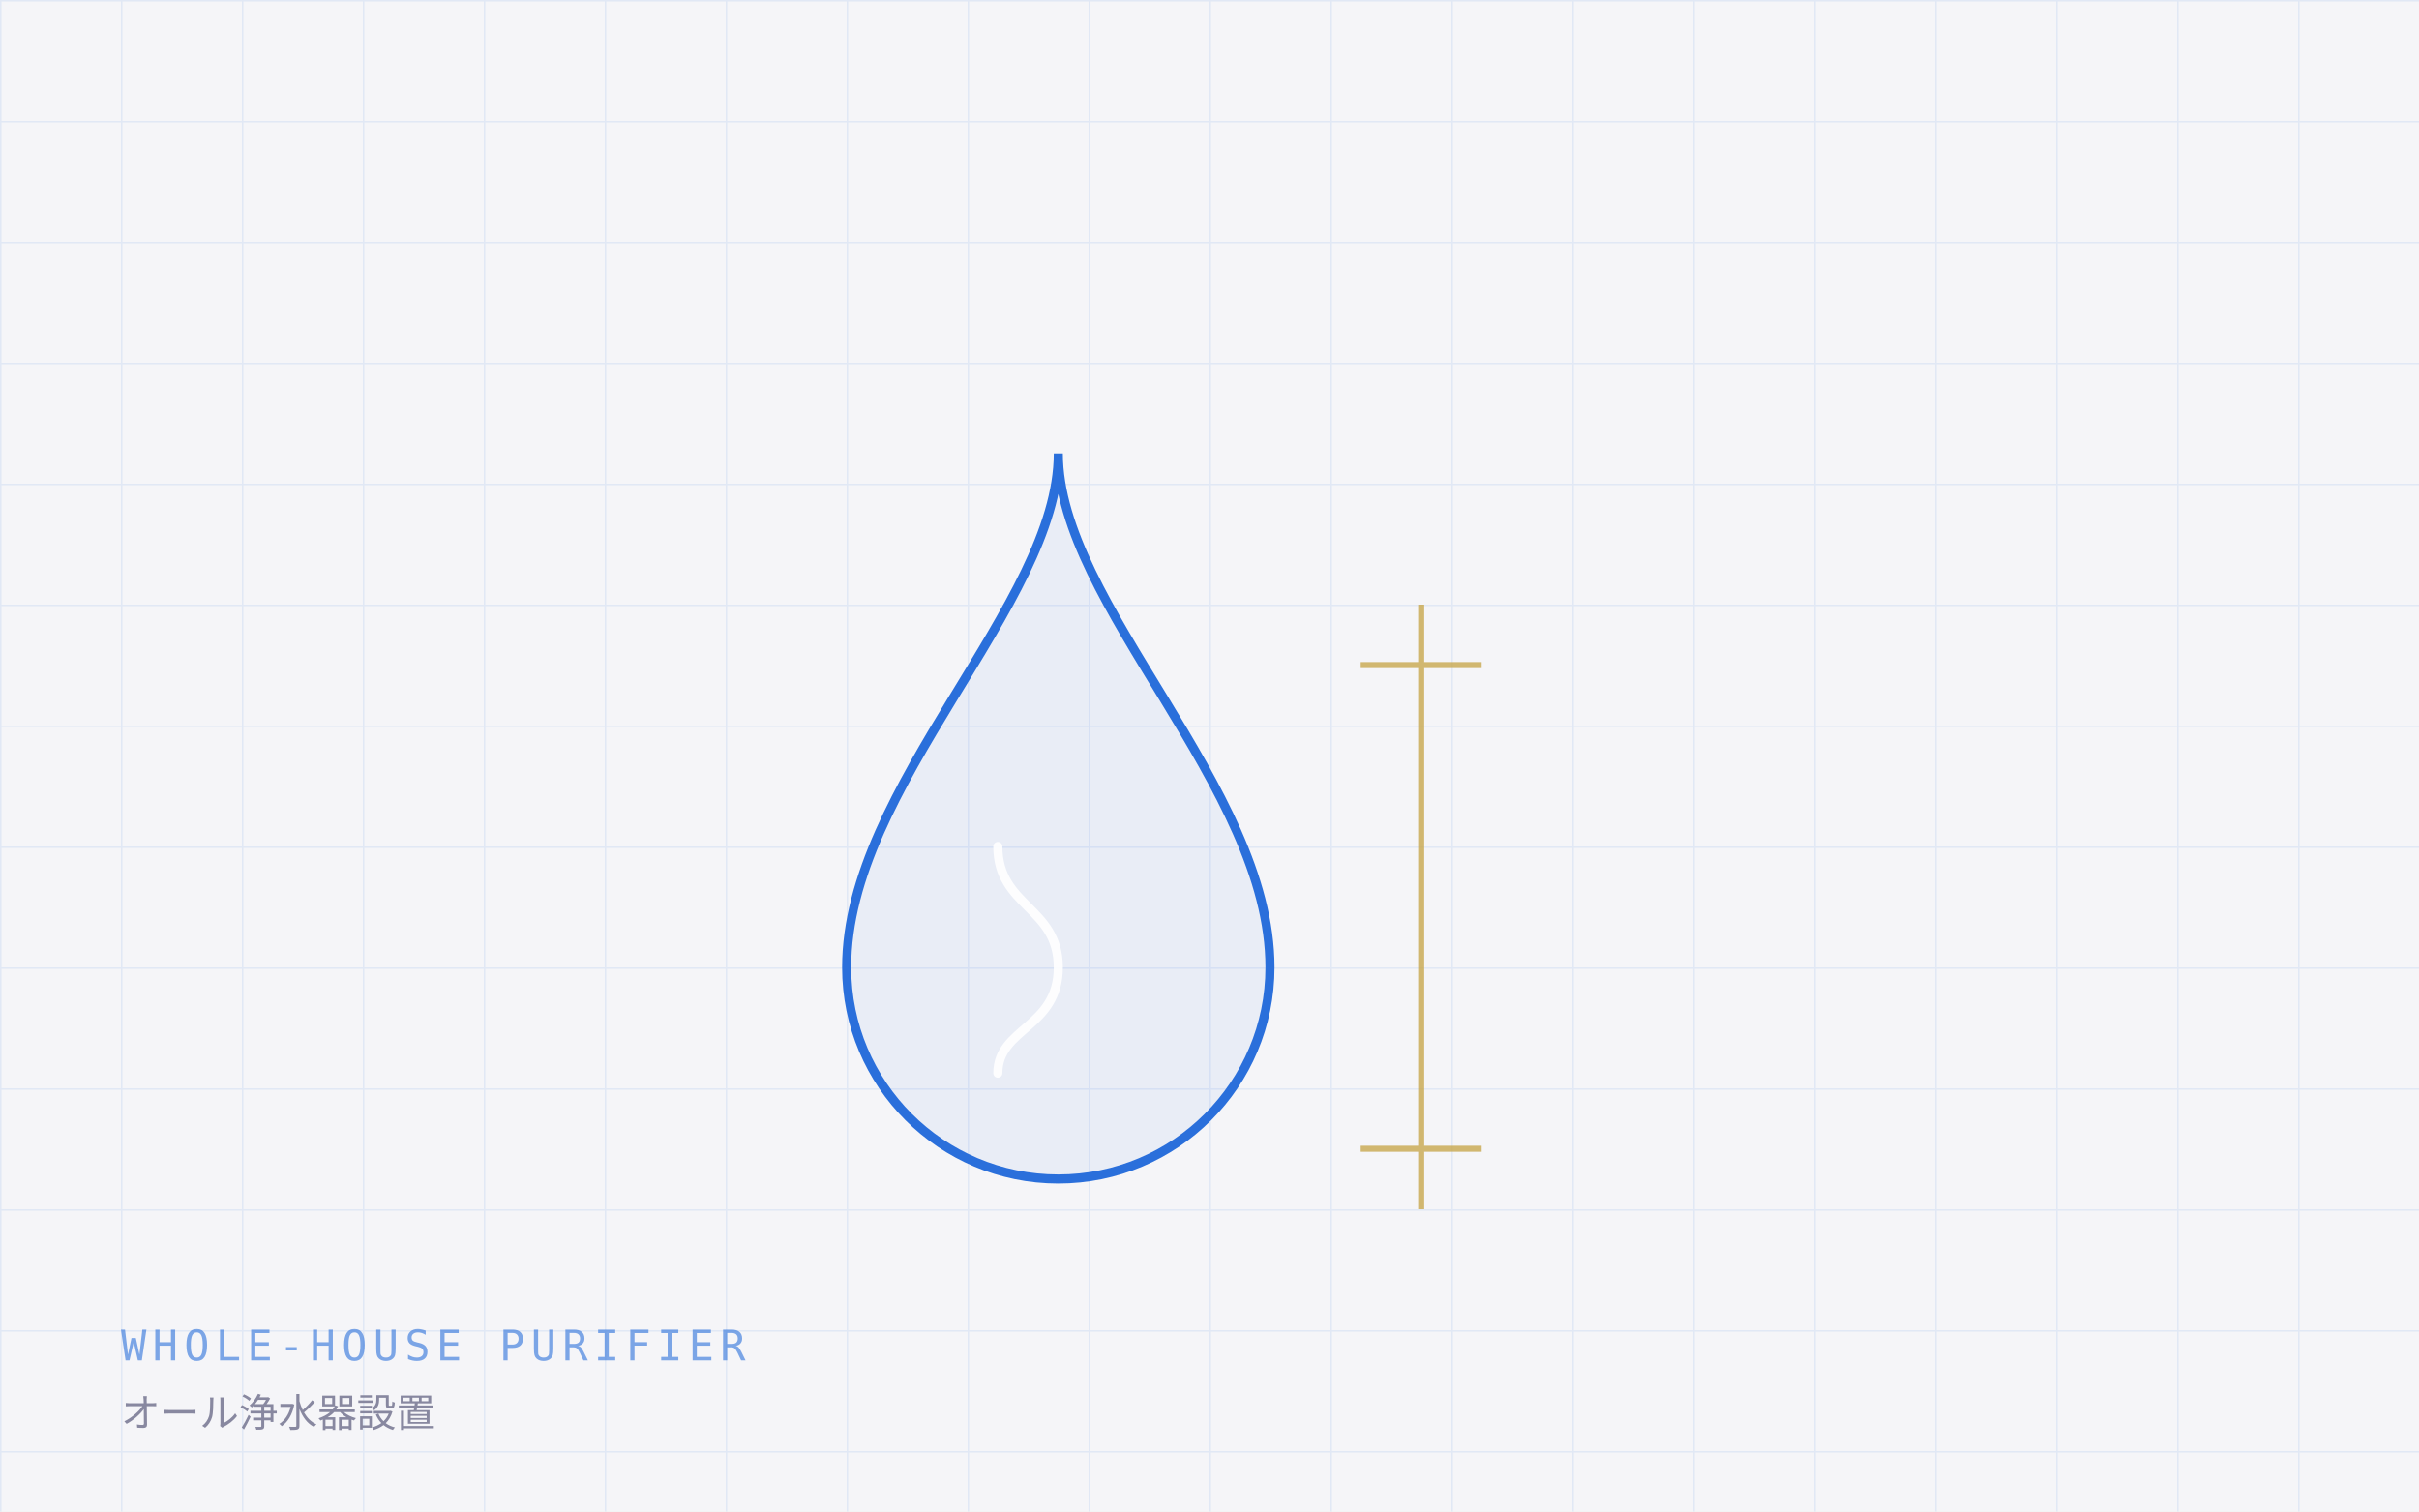
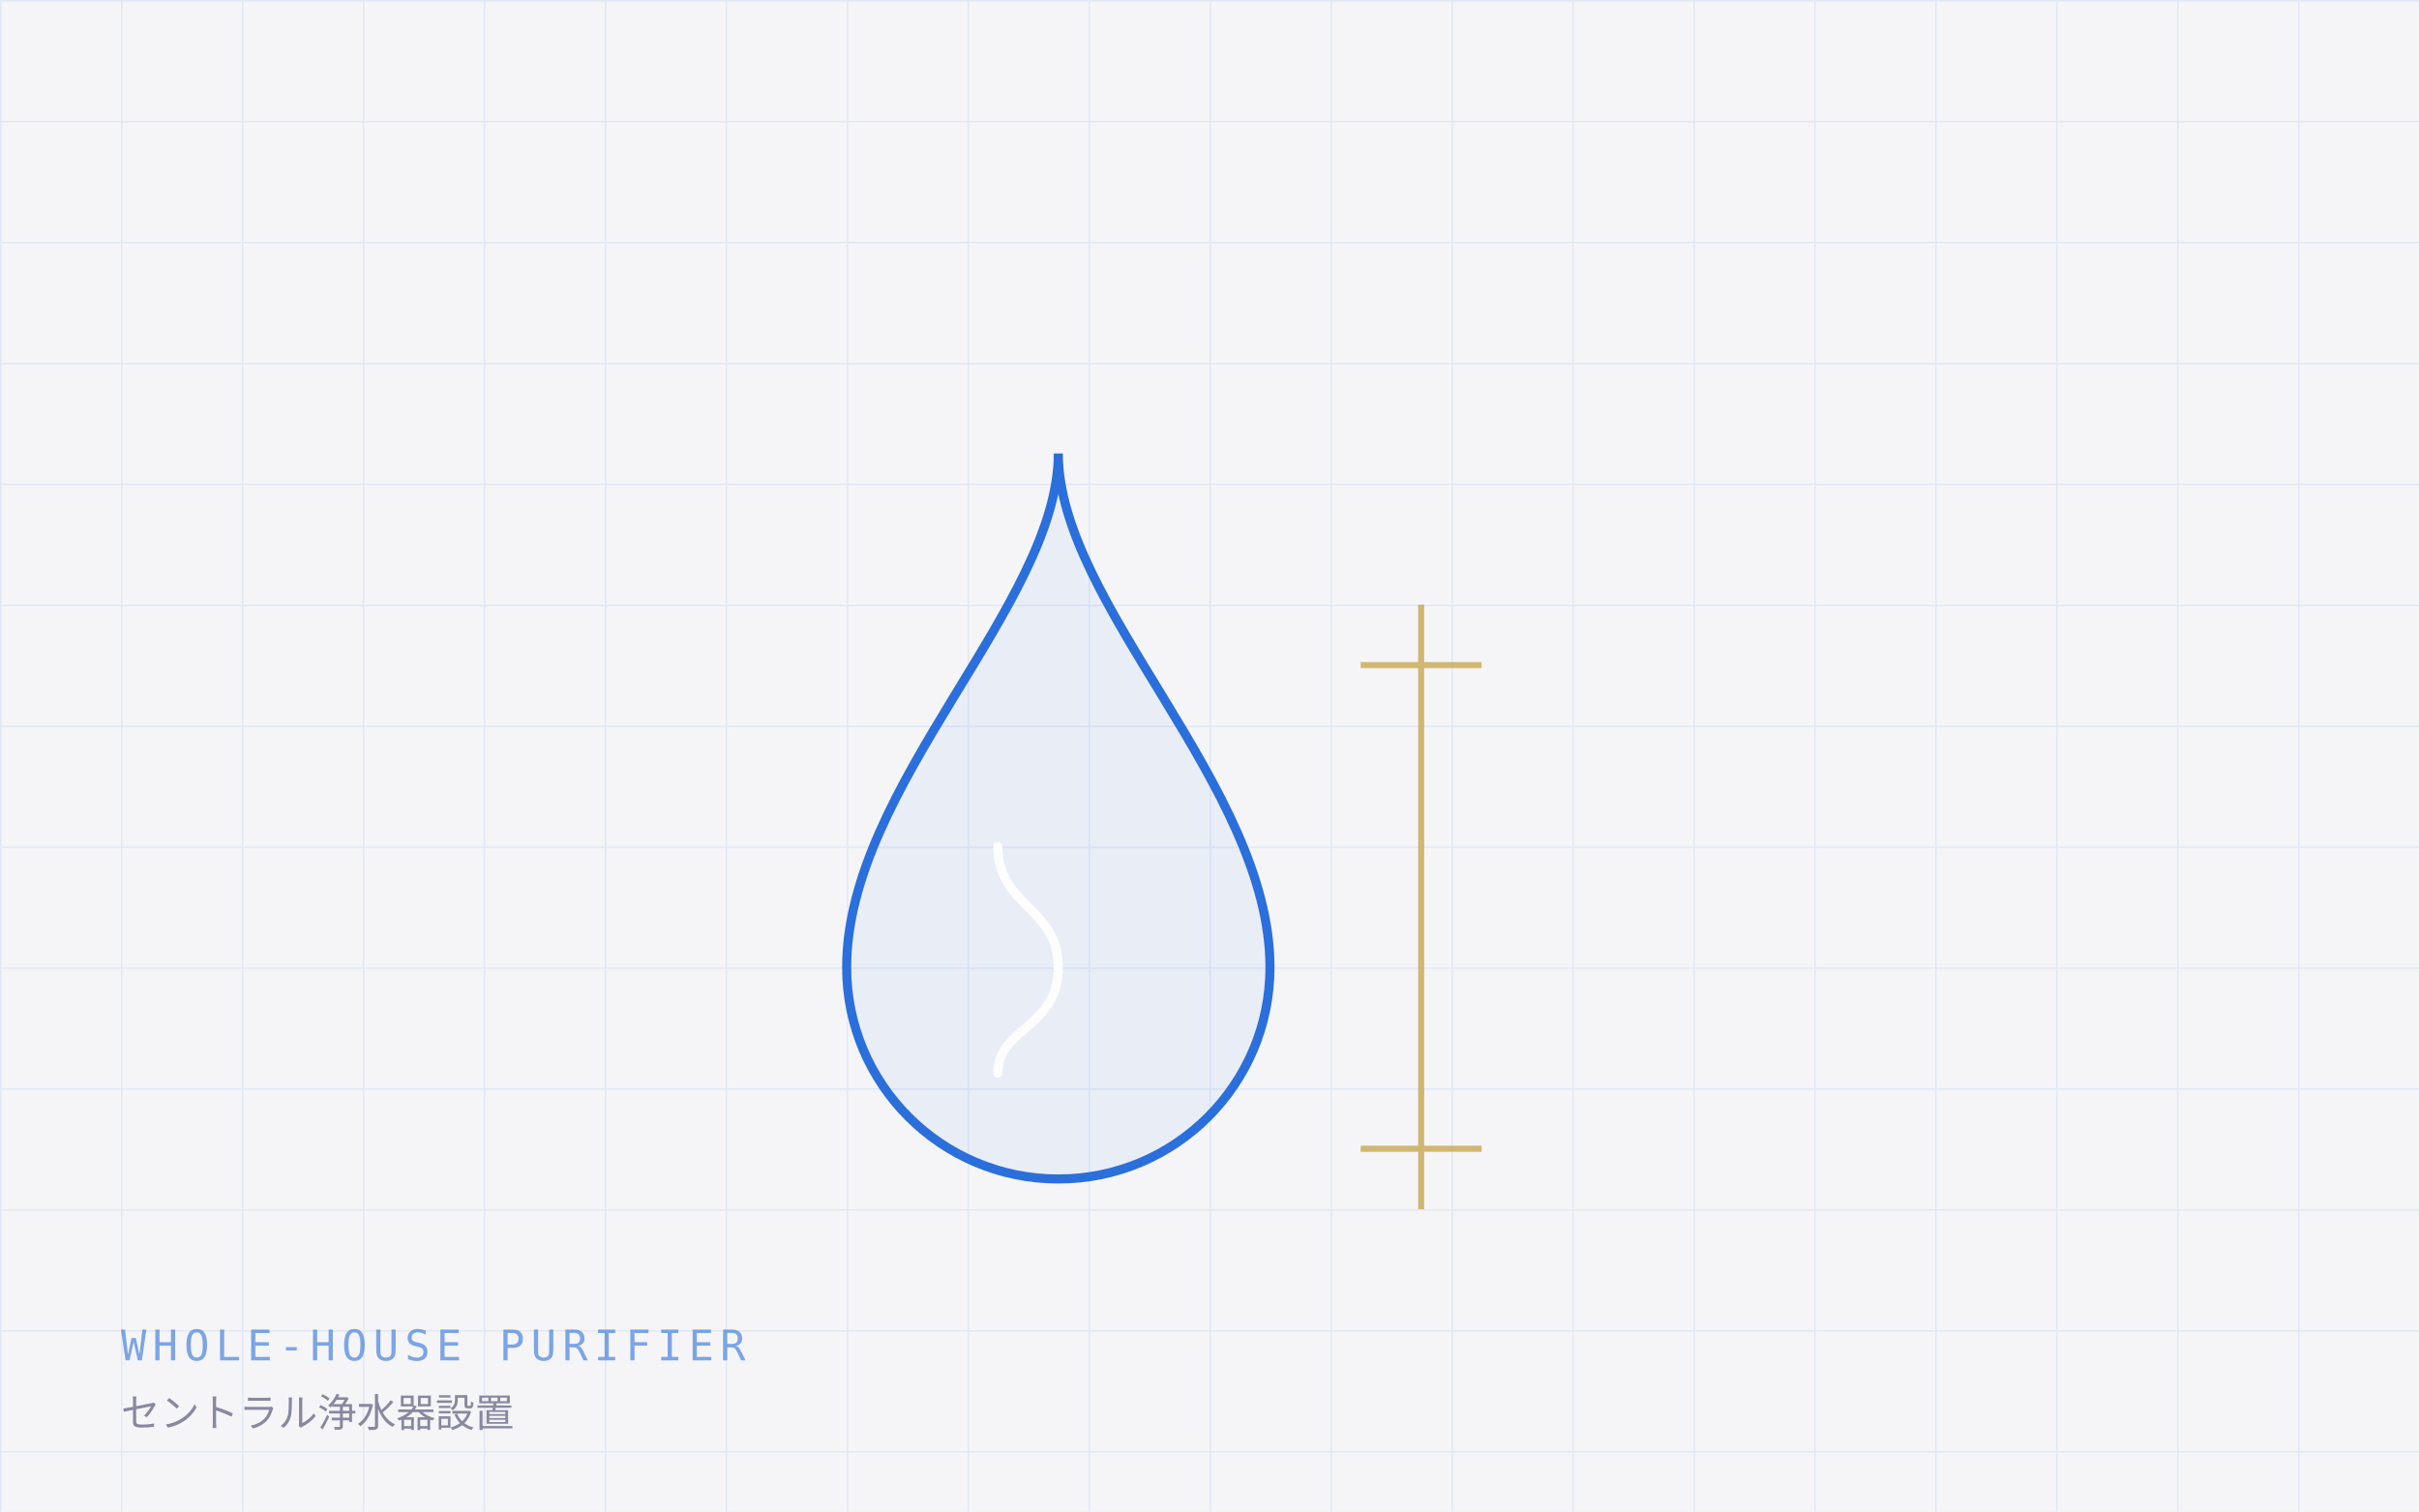
<svg xmlns="http://www.w3.org/2000/svg" viewBox="0 0 800 500">
  <defs>
    <pattern id="g4" width="40" height="40" patternUnits="userSpaceOnUse">
      <path d="M 40 0 L 0 0 0 40" fill="none" stroke="rgba(42,111,219,0.10)" stroke-width="1" />
    </pattern>
  </defs>
  <rect width="800" height="500" fill="#f5f5f8" />
  <rect width="800" height="500" fill="url(#g4)" />
  <g stroke="#2a6fdb" stroke-width="3" fill="rgba(42,111,219,0.06)">
    <path d="M 350 150 C 350 200, 420 260, 420 320 A 70 70 0 1 1 280 320 C 280 260, 350 200, 350 150 Z" />
  </g>
  <g stroke="#ffffff" stroke-width="3" fill="none" opacity="0.9">
    <path d="M 330 280 C 330 300, 350 300, 350 320 C 350 340, 330 340, 330 355" stroke-linecap="round" />
  </g>
  <g stroke="#c8a84e" stroke-width="2" opacity="0.8">
    <line x1="470" y1="200" x2="470" y2="400" />
    <line x1="450" y1="220" x2="490" y2="220" />
    <line x1="450" y1="380" x2="490" y2="380" />
  </g>
  <text x="40" y="450" font-family="'Roboto Mono', monospace" font-size="14" letter-spacing="2" fill="#2a6fdb" opacity="0.6">WHOLE-HOUSE PURIFIER</text>
-   <text x="40" y="472" font-family="'Noto Sans JP', sans-serif" font-size="13" fill="#8888a0">オール浄水器設置</text>
+   <text x="40" y="472" font-family="'Noto Sans JP', sans-serif" font-size="13" fill="#8888a0">セントラル浄水器設置</text>
</svg>
